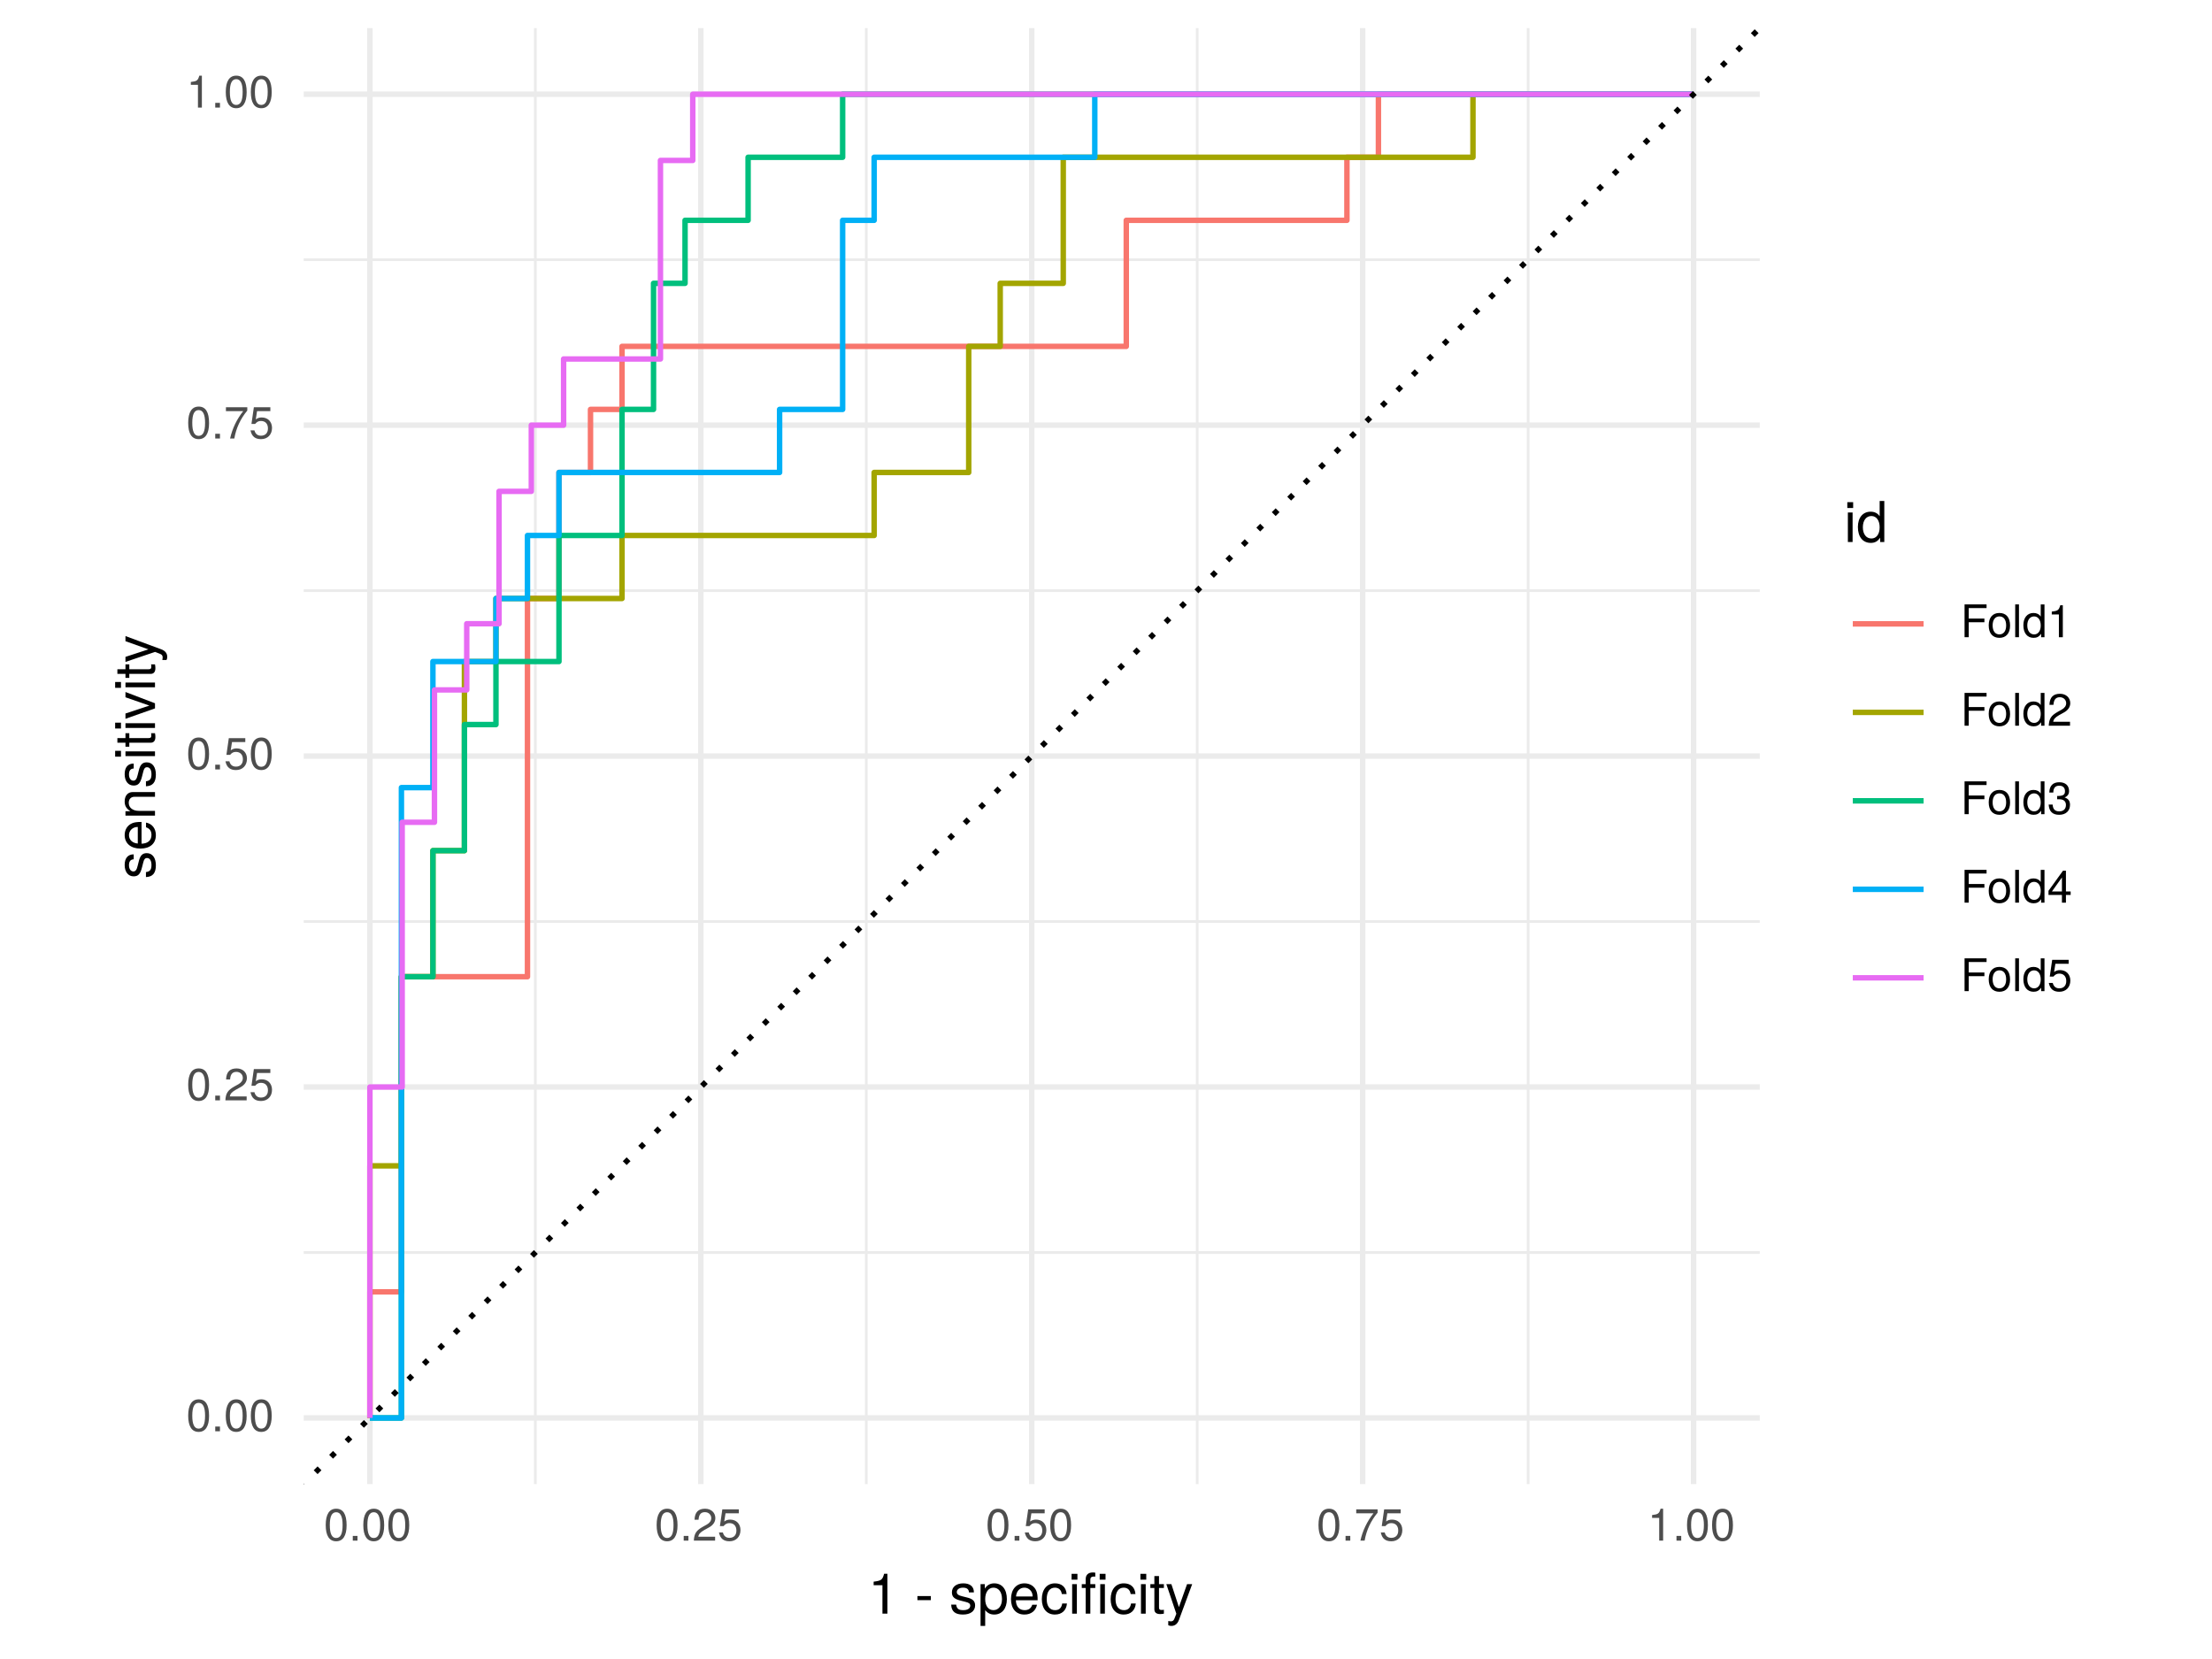
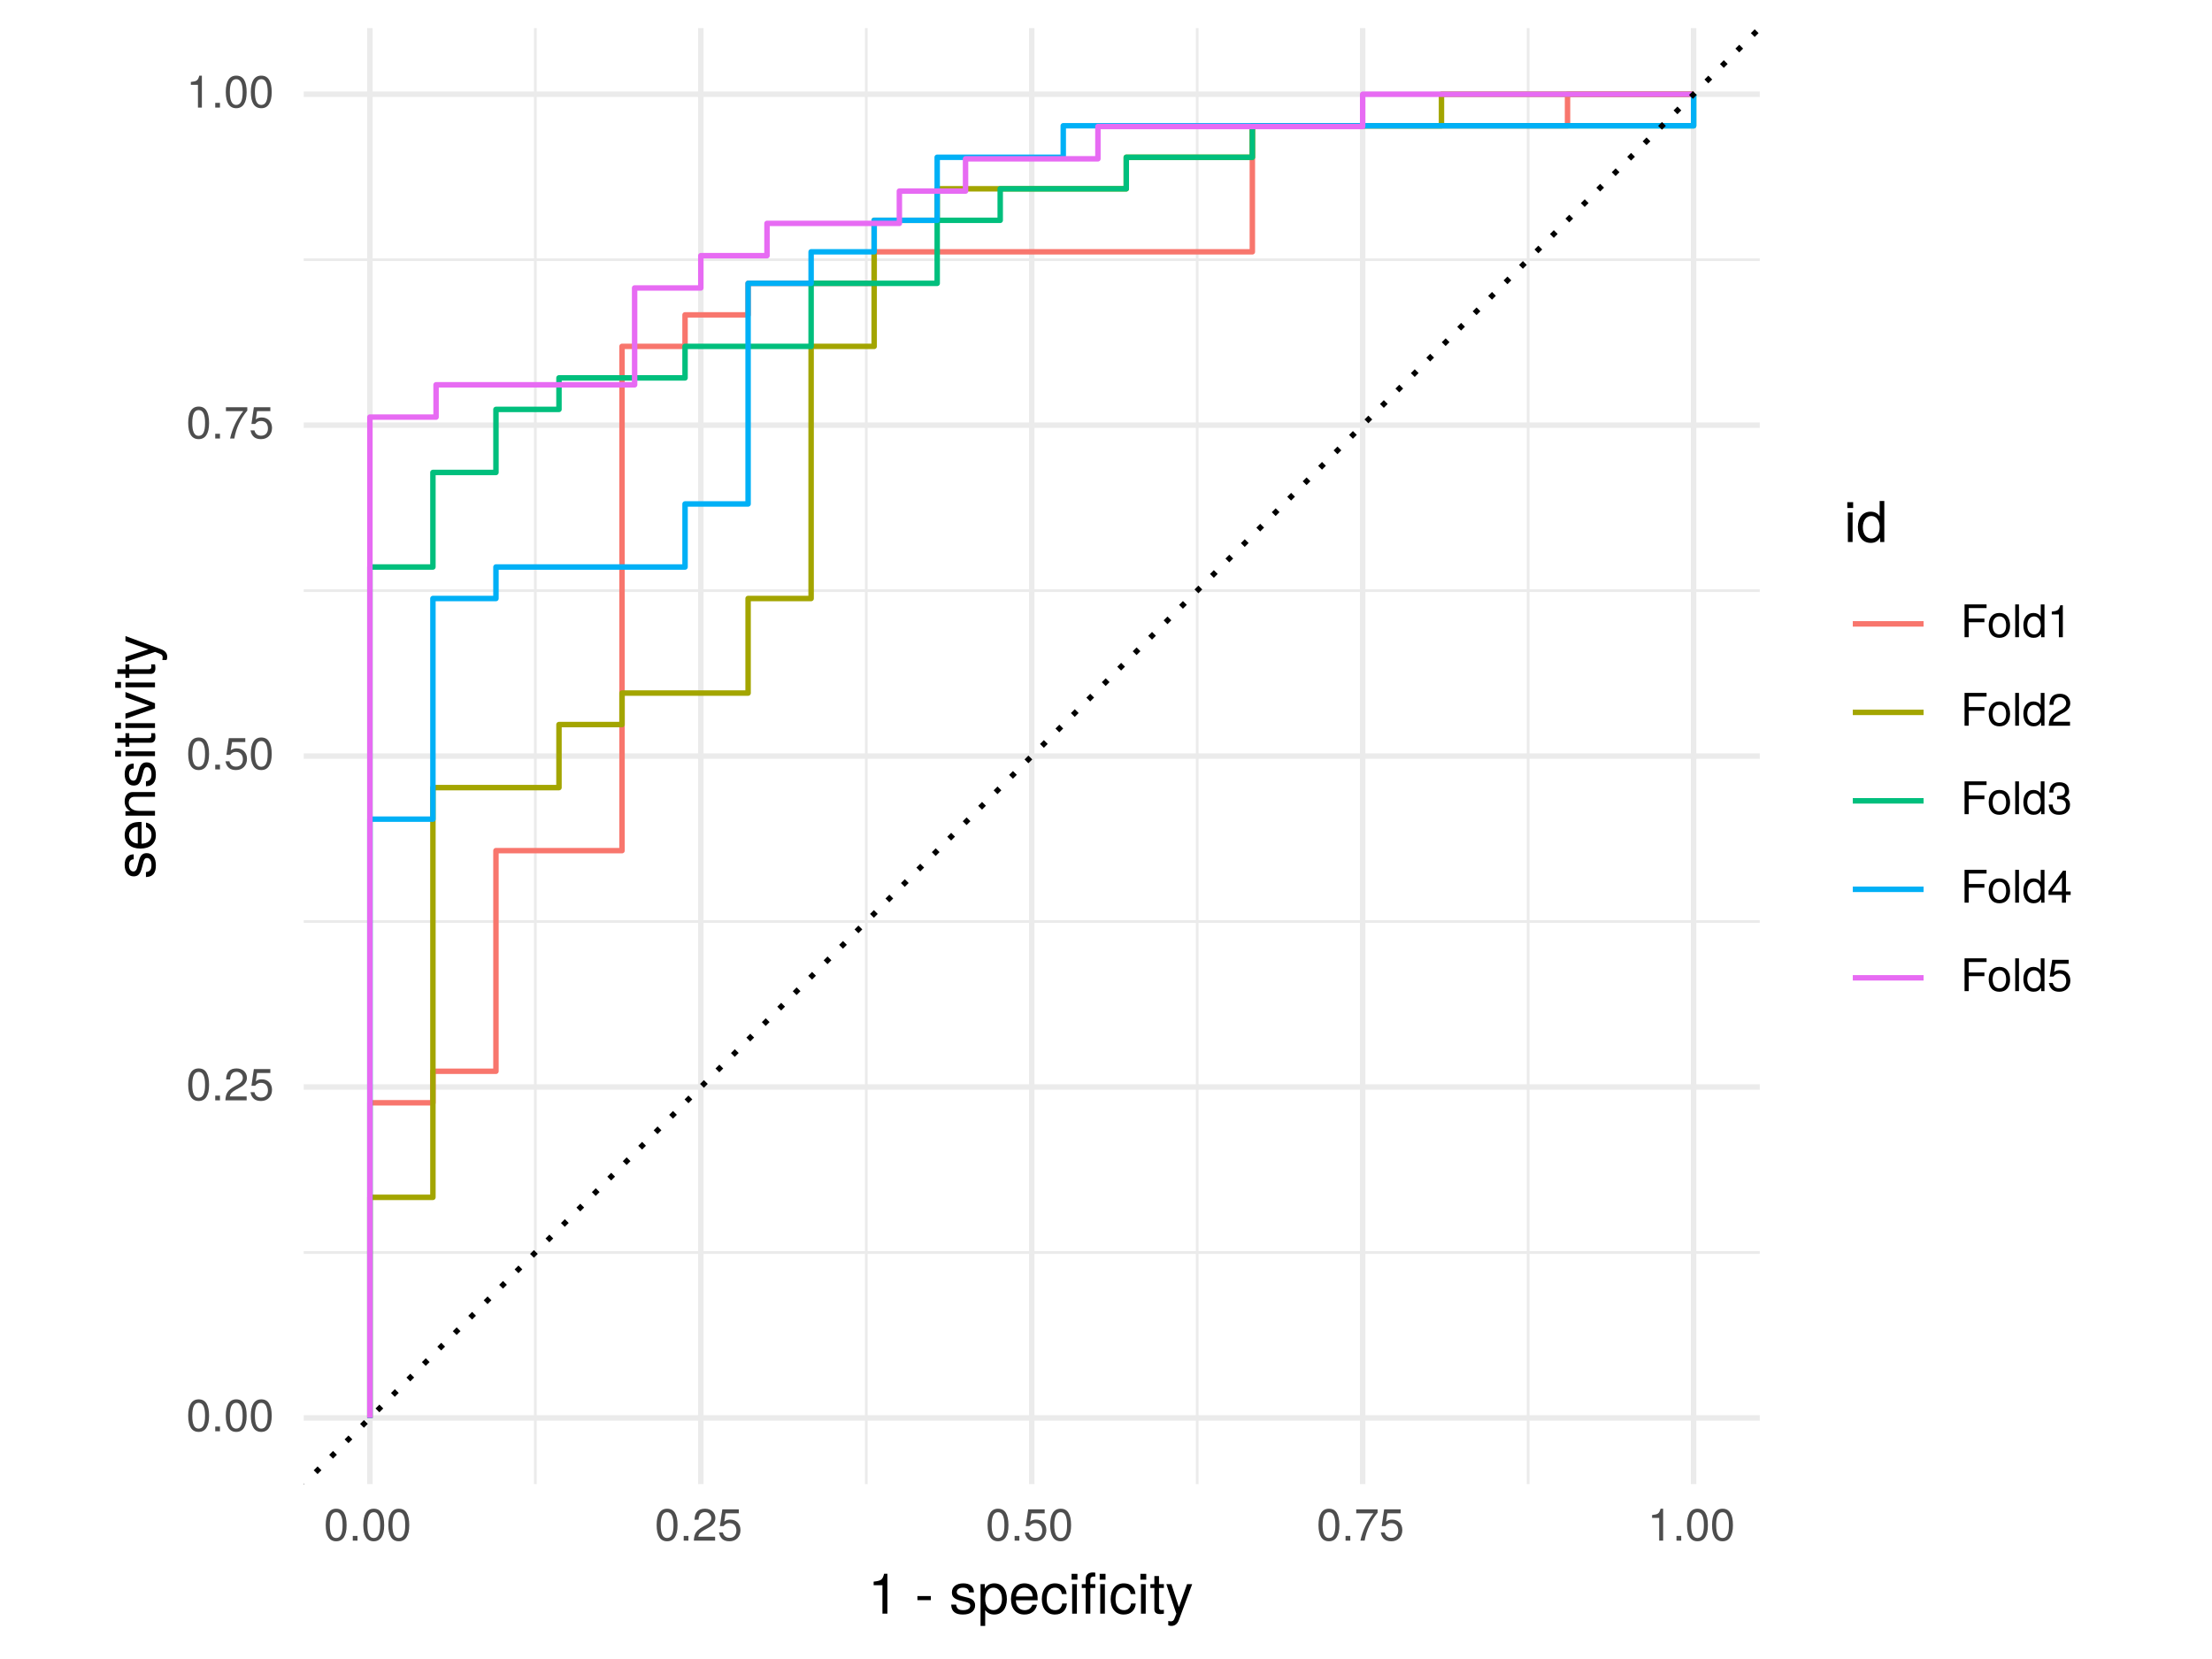
<svg xmlns="http://www.w3.org/2000/svg" xmlns:xlink="http://www.w3.org/1999/xlink" width="432pt" height="324pt" viewBox="0 0 432 324" version="1.1">
  <defs>
    <g>
      <symbol overflow="visible" id="glyph0-0">
        <path style="stroke:none;" d="" />
      </symbol>
      <symbol overflow="visible" id="glyph0-1">
        <path style="stroke:none;" d="M 4.453 -3 C 4.453 -5.156 3.781 -6.234 2.422 -6.234 C 1.078 -6.234 0.375 -5.141 0.375 -3.047 C 0.375 -0.953 1.078 0.125 2.422 0.125 C 3.734 0.125 4.453 -0.953 4.453 -3 Z M 3.672 -3.062 C 3.672 -1.297 3.266 -0.516 2.406 -0.516 C 1.578 -0.516 1.172 -1.344 1.172 -3.047 C 1.172 -4.75 1.578 -5.547 2.422 -5.547 C 3.25 -5.547 3.672 -4.734 3.672 -3.062 Z M 3.672 -3.062 " />
      </symbol>
      <symbol overflow="visible" id="glyph0-2">
        <path style="stroke:none;" d="M 1.688 0 L 1.688 -0.922 L 0.766 -0.922 L 0.766 0 Z M 1.688 0 " />
      </symbol>
      <symbol overflow="visible" id="glyph0-3">
        <path style="stroke:none;" d="M 4.5 -4.406 C 4.5 -5.469 3.672 -6.234 2.5 -6.234 C 1.219 -6.234 0.484 -5.594 0.438 -4.078 L 1.219 -4.078 C 1.281 -5.125 1.703 -5.562 2.469 -5.562 C 3.172 -5.562 3.703 -5.062 3.703 -4.391 C 3.703 -3.891 3.406 -3.469 2.859 -3.156 L 2.047 -2.703 C 0.75 -1.969 0.375 -1.375 0.297 0 L 4.453 0 L 4.453 -0.766 L 1.172 -0.766 C 1.25 -1.281 1.531 -1.594 2.297 -2.047 L 3.172 -2.531 C 4.047 -2.984 4.5 -3.641 4.5 -4.406 Z M 4.5 -4.406 " />
      </symbol>
      <symbol overflow="visible" id="glyph0-4">
        <path style="stroke:none;" d="M 4.516 -2.062 C 4.516 -3.297 3.688 -4.109 2.5 -4.109 C 2.062 -4.109 1.703 -4 1.344 -3.734 L 1.594 -5.344 L 4.188 -5.344 L 4.188 -6.109 L 0.969 -6.109 L 0.5 -2.844 L 1.219 -2.844 C 1.578 -3.266 1.875 -3.422 2.359 -3.422 C 3.188 -3.422 3.719 -2.891 3.719 -1.969 C 3.719 -1.062 3.203 -0.547 2.359 -0.547 C 1.688 -0.547 1.266 -0.891 1.078 -1.594 L 0.312 -1.594 C 0.562 -0.359 1.266 0.125 2.375 0.125 C 3.641 0.125 4.516 -0.75 4.516 -2.062 Z M 4.516 -2.062 " />
      </symbol>
      <symbol overflow="visible" id="glyph0-5">
        <path style="stroke:none;" d="M 4.578 -5.453 L 4.578 -6.109 L 0.406 -6.109 L 0.406 -5.344 L 3.781 -5.344 C 2.531 -3.781 1.656 -1.953 1.219 0 L 2.047 0 C 2.391 -2.016 3.266 -3.891 4.578 -5.453 Z M 4.578 -5.453 " />
      </symbol>
      <symbol overflow="visible" id="glyph0-6">
        <path style="stroke:none;" d="M 3.047 0 L 3.047 -6.234 L 2.547 -6.234 C 2.266 -5.281 2.094 -5.141 0.891 -5 L 0.891 -4.438 L 2.281 -4.438 L 2.281 0 Z M 3.047 0 " />
      </symbol>
      <symbol overflow="visible" id="glyph0-7">
        <path style="stroke:none;" d="M 5.094 -5.688 L 5.094 -6.406 L 0.797 -6.406 L 0.797 0 L 1.609 0 L 1.609 -2.922 L 4.672 -2.922 L 4.672 -3.641 L 1.609 -3.641 L 1.609 -5.688 Z M 5.094 -5.688 " />
      </symbol>
      <symbol overflow="visible" id="glyph0-8">
        <path style="stroke:none;" d="M 4.484 -2.266 C 4.484 -3.859 3.719 -4.734 2.391 -4.734 C 1.094 -4.734 0.312 -3.859 0.312 -2.312 C 0.312 -0.75 1.094 0.125 2.406 0.125 C 3.688 0.125 4.484 -0.75 4.484 -2.266 Z M 3.719 -2.281 C 3.719 -1.203 3.203 -0.547 2.406 -0.547 C 1.578 -0.547 1.078 -1.188 1.078 -2.312 C 1.078 -3.406 1.578 -4.062 2.406 -4.062 C 3.234 -4.062 3.719 -3.422 3.719 -2.281 Z M 3.719 -2.281 " />
      </symbol>
      <symbol overflow="visible" id="glyph0-9">
        <path style="stroke:none;" d="M 1.328 0 L 1.328 -6.406 L 0.594 -6.406 L 0.594 0 Z M 1.328 0 " />
      </symbol>
      <symbol overflow="visible" id="glyph0-10">
        <path style="stroke:none;" d="M 4.359 0 L 4.359 -6.406 L 3.625 -6.406 L 3.625 -4.031 C 3.312 -4.5 2.828 -4.734 2.203 -4.734 C 1.016 -4.734 0.234 -3.812 0.234 -2.344 C 0.234 -0.797 1 0.125 2.234 0.125 C 2.875 0.125 3.312 -0.109 3.703 -0.672 L 3.703 0 Z M 3.625 -2.281 C 3.625 -1.219 3.109 -0.547 2.344 -0.547 C 1.531 -0.547 1 -1.234 1 -2.312 C 1 -3.375 1.531 -4.062 2.328 -4.062 C 3.125 -4.062 3.625 -3.359 3.625 -2.281 Z M 3.625 -2.281 " />
      </symbol>
      <symbol overflow="visible" id="glyph0-11">
        <path style="stroke:none;" d="M 4.453 -1.812 C 4.453 -2.562 4.141 -3.016 3.391 -3.266 C 3.969 -3.5 4.266 -3.891 4.266 -4.516 C 4.266 -5.594 3.547 -6.234 2.359 -6.234 C 1.109 -6.234 0.438 -5.547 0.406 -4.219 L 1.188 -4.219 C 1.203 -5.141 1.578 -5.562 2.375 -5.562 C 3.062 -5.562 3.469 -5.156 3.469 -4.5 C 3.469 -3.828 3.188 -3.547 1.938 -3.547 L 1.938 -2.906 L 2.359 -2.906 C 3.219 -2.906 3.656 -2.5 3.656 -1.797 C 3.656 -1.016 3.172 -0.547 2.359 -0.547 C 1.516 -0.547 1.109 -0.969 1.062 -1.875 L 0.281 -1.875 C 0.375 -0.5 1.062 0.125 2.344 0.125 C 3.625 0.125 4.453 -0.641 4.453 -1.812 Z M 4.453 -1.812 " />
      </symbol>
      <symbol overflow="visible" id="glyph0-12">
        <path style="stroke:none;" d="M 4.578 -1.5 L 4.578 -2.188 L 3.656 -2.188 L 3.656 -6.234 L 3.078 -6.234 L 0.25 -2.312 L 0.25 -1.5 L 2.875 -1.5 L 2.875 0 L 3.656 0 L 3.656 -1.5 Z M 2.875 -2.188 L 0.922 -2.188 L 2.875 -4.922 Z M 2.875 -2.188 " />
      </symbol>
      <symbol overflow="visible" id="glyph1-0">
        <path style="stroke:none;" d="" />
      </symbol>
      <symbol overflow="visible" id="glyph1-1">
        <path style="stroke:none;" d="M 3.812 0 L 3.812 -7.797 L 3.172 -7.797 C 2.844 -6.594 2.625 -6.438 1.125 -6.25 L 1.125 -5.562 L 2.844 -5.562 L 2.844 0 Z M 3.812 0 " />
      </symbol>
      <symbol overflow="visible" id="glyph1-2">
        <path style="stroke:none;" d="" />
      </symbol>
      <symbol overflow="visible" id="glyph1-3">
        <path style="stroke:none;" d="M 3.125 -2.641 L 3.125 -3.438 L 0.5 -3.438 L 0.5 -2.641 Z M 3.125 -2.641 " />
      </symbol>
      <symbol overflow="visible" id="glyph1-4">
        <path style="stroke:none;" d="M 5.047 -1.609 C 5.047 -2.469 4.562 -2.906 3.422 -3.172 L 2.547 -3.391 C 1.797 -3.562 1.469 -3.812 1.469 -4.219 C 1.469 -4.734 1.953 -5.078 2.688 -5.078 C 3.438 -5.078 3.828 -4.766 3.844 -4.156 L 4.812 -4.156 C 4.812 -5.297 4.062 -5.922 2.734 -5.922 C 1.391 -5.922 0.516 -5.234 0.516 -4.172 C 0.516 -3.266 0.984 -2.844 2.344 -2.516 L 3.203 -2.297 C 3.844 -2.141 4.094 -1.953 4.094 -1.547 C 4.094 -1 3.547 -0.688 2.75 -0.688 C 1.922 -0.688 1.469 -0.875 1.344 -1.766 L 0.375 -1.766 C 0.422 -0.422 1.172 0.172 2.672 0.172 C 4.125 0.172 5.047 -0.5 5.047 -1.609 Z M 5.047 -1.609 " />
      </symbol>
      <symbol overflow="visible" id="glyph1-5">
        <path style="stroke:none;" d="M 5.75 -2.828 C 5.75 -4.766 4.812 -5.922 3.281 -5.922 C 2.5 -5.922 1.875 -5.578 1.438 -4.891 L 1.438 -5.766 L 0.609 -5.766 L 0.609 2.391 L 1.516 2.391 L 1.516 -0.688 C 2 -0.094 2.547 0.172 3.281 0.172 C 4.781 0.172 5.75 -0.984 5.75 -2.828 Z M 4.797 -2.844 C 4.797 -1.547 4.125 -0.688 3.125 -0.688 C 2.156 -0.688 1.516 -1.484 1.516 -2.844 C 1.516 -4.188 2.156 -5.078 3.125 -5.078 C 4.141 -5.078 4.797 -4.219 4.797 -2.844 Z M 4.797 -2.844 " />
      </symbol>
      <symbol overflow="visible" id="glyph1-6">
        <path style="stroke:none;" d="M 5.641 -2.625 C 5.641 -3.453 5.578 -3.984 5.406 -4.406 C 5.031 -5.359 4.156 -5.922 3.078 -5.922 C 1.469 -5.922 0.438 -4.734 0.438 -2.844 C 0.438 -0.953 1.438 0.172 3.062 0.172 C 4.375 0.172 5.297 -0.578 5.516 -1.75 L 4.594 -1.75 C 4.344 -0.984 3.828 -0.688 3.094 -0.688 C 2.141 -0.688 1.422 -1.297 1.391 -2.625 Z M 4.656 -3.438 C 4.656 -3.438 4.656 -3.391 4.656 -3.359 L 1.422 -3.359 C 1.5 -4.391 2.141 -5.078 3.062 -5.078 C 3.969 -5.078 4.656 -4.328 4.656 -3.438 Z M 4.656 -3.438 " />
      </symbol>
      <symbol overflow="visible" id="glyph1-7">
        <path style="stroke:none;" d="M 5.25 -1.984 L 4.328 -1.984 C 4.172 -1.062 3.703 -0.688 2.922 -0.688 C 1.906 -0.688 1.297 -1.469 1.297 -2.828 C 1.297 -4.266 1.891 -5.078 2.891 -5.078 C 3.656 -5.078 4.141 -4.625 4.25 -3.828 L 5.188 -3.828 C 5.078 -5.234 4.188 -5.922 2.906 -5.922 C 1.359 -5.922 0.344 -4.734 0.344 -2.828 C 0.344 -0.969 1.328 0.172 2.891 0.172 C 4.266 0.172 5.141 -0.656 5.25 -1.984 Z M 5.25 -1.984 " />
      </symbol>
      <symbol overflow="visible" id="glyph1-8">
        <path style="stroke:none;" d="M 1.688 0 L 1.688 -5.766 L 0.766 -5.766 L 0.766 0 Z M 1.797 -6.641 L 1.797 -7.781 L 0.656 -7.781 L 0.656 -6.641 Z M 1.797 -6.641 " />
      </symbol>
      <symbol overflow="visible" id="glyph1-9">
        <path style="stroke:none;" d="M 2.844 -5.016 L 2.844 -5.766 L 1.875 -5.766 L 1.875 -6.672 C 1.875 -7.047 2.094 -7.25 2.516 -7.25 C 2.594 -7.25 2.625 -7.25 2.844 -7.234 L 2.844 -8 C 2.625 -8.047 2.516 -8.047 2.328 -8.047 C 1.469 -8.047 0.969 -7.562 0.969 -6.75 L 0.969 -5.766 L 0.203 -5.766 L 0.203 -5.016 L 0.969 -5.016 L 0.969 0 L 1.875 0 L 1.875 -5.016 Z M 4.719 0 L 4.719 -5.766 L 3.812 -5.766 L 3.812 0 Z M 4.844 -6.641 L 4.844 -7.781 L 3.703 -7.781 L 3.703 -6.641 Z M 4.844 -6.641 " />
      </symbol>
      <symbol overflow="visible" id="glyph1-10">
        <path style="stroke:none;" d="M 2.797 0 L 2.797 -0.766 C 2.672 -0.734 2.531 -0.719 2.359 -0.719 C 1.953 -0.719 1.844 -0.844 1.844 -1.25 L 1.844 -5.016 L 2.797 -5.016 L 2.797 -5.766 L 1.844 -5.766 L 1.844 -7.344 L 0.938 -7.344 L 0.938 -5.766 L 0.156 -5.766 L 0.156 -5.016 L 0.938 -5.016 L 0.938 -0.844 C 0.938 -0.25 1.328 0.078 2.047 0.078 C 2.266 0.078 2.484 0.062 2.797 0 Z M 2.797 0 " />
      </symbol>
      <symbol overflow="visible" id="glyph1-11">
        <path style="stroke:none;" d="M 5.266 -5.766 L 4.266 -5.766 L 2.672 -1.281 L 1.203 -5.766 L 0.219 -5.766 L 2.172 0.016 L 1.812 0.938 C 1.656 1.344 1.469 1.5 1.078 1.5 C 0.953 1.5 0.797 1.469 0.594 1.438 L 0.594 2.25 C 0.781 2.359 0.969 2.391 1.203 2.391 C 1.859 2.391 2.391 2.031 2.688 1.203 Z M 5.266 -5.766 " />
      </symbol>
      <symbol overflow="visible" id="glyph1-12">
        <path style="stroke:none;" d="M 5.438 0 L 5.438 -8.016 L 4.531 -8.016 L 4.531 -5.031 C 4.141 -5.625 3.531 -5.922 2.766 -5.922 C 1.266 -5.922 0.281 -4.781 0.281 -2.938 C 0.281 -0.984 1.25 0.172 2.797 0.172 C 3.594 0.172 4.141 -0.125 4.625 -0.844 L 4.625 0 Z M 4.531 -2.859 C 4.531 -1.531 3.891 -0.688 2.922 -0.688 C 1.906 -0.688 1.25 -1.547 1.25 -2.875 C 1.25 -4.219 1.906 -5.078 2.922 -5.078 C 3.906 -5.078 4.531 -4.188 4.531 -2.859 Z M 4.531 -2.859 " />
      </symbol>
      <symbol overflow="visible" id="glyph2-0">
        <path style="stroke:none;" d="" />
      </symbol>
      <symbol overflow="visible" id="glyph2-1">
        <path style="stroke:none;" d="M -1.609 -5.047 C -2.469 -5.047 -2.906 -4.562 -3.172 -3.422 L -3.391 -2.547 C -3.562 -1.797 -3.812 -1.469 -4.219 -1.469 C -4.734 -1.469 -5.078 -1.953 -5.078 -2.688 C -5.078 -3.438 -4.766 -3.828 -4.156 -3.844 L -4.156 -4.812 C -5.297 -4.812 -5.922 -4.062 -5.922 -2.734 C -5.922 -1.391 -5.234 -0.516 -4.172 -0.516 C -3.266 -0.516 -2.844 -0.984 -2.516 -2.344 L -2.297 -3.203 C -2.141 -3.844 -1.953 -4.094 -1.547 -4.094 C -1 -4.094 -0.688 -3.547 -0.688 -2.75 C -0.688 -1.922 -0.875 -1.469 -1.766 -1.344 L -1.766 -0.375 C -0.422 -0.422 0.172 -1.172 0.172 -2.672 C 0.172 -4.125 -0.5 -5.047 -1.609 -5.047 Z M -1.609 -5.047 " />
      </symbol>
      <symbol overflow="visible" id="glyph2-2">
        <path style="stroke:none;" d="M -2.625 -5.641 C -3.453 -5.641 -3.984 -5.578 -4.406 -5.406 C -5.359 -5.031 -5.922 -4.156 -5.922 -3.078 C -5.922 -1.469 -4.734 -0.438 -2.844 -0.438 C -0.953 -0.438 0.172 -1.438 0.172 -3.062 C 0.172 -4.375 -0.578 -5.297 -1.75 -5.516 L -1.75 -4.594 C -0.984 -4.344 -0.688 -3.828 -0.688 -3.094 C -0.688 -2.141 -1.297 -1.422 -2.625 -1.391 Z M -3.438 -4.656 C -3.438 -4.656 -3.391 -4.656 -3.359 -4.656 L -3.359 -1.422 C -4.391 -1.5 -5.078 -2.141 -5.078 -3.062 C -5.078 -3.969 -4.328 -4.656 -3.438 -4.656 Z M -3.438 -4.656 " />
      </symbol>
      <symbol overflow="visible" id="glyph2-3">
        <path style="stroke:none;" d="M 0 -5.359 L -4.359 -5.359 C -5.312 -5.359 -5.922 -4.641 -5.922 -3.531 C -5.922 -2.672 -5.594 -2.125 -4.797 -1.609 L -5.766 -1.609 L -5.766 -0.766 L 0 -0.766 L 0 -1.688 L -3.172 -1.688 C -4.359 -1.688 -5.125 -2.328 -5.125 -3.25 C -5.125 -3.984 -4.688 -4.438 -4 -4.438 L 0 -4.438 Z M 0 -5.359 " />
      </symbol>
      <symbol overflow="visible" id="glyph2-4">
        <path style="stroke:none;" d="M 0 -1.688 L -5.766 -1.688 L -5.766 -0.766 L 0 -0.766 Z M -6.641 -1.797 L -7.781 -1.797 L -7.781 -0.656 L -6.641 -0.656 Z M -6.641 -1.797 " />
      </symbol>
      <symbol overflow="visible" id="glyph2-5">
        <path style="stroke:none;" d="M 0 -2.797 L -0.766 -2.797 C -0.734 -2.672 -0.719 -2.531 -0.719 -2.359 C -0.719 -1.953 -0.844 -1.844 -1.25 -1.844 L -5.016 -1.844 L -5.016 -2.797 L -5.766 -2.797 L -5.766 -1.844 L -7.344 -1.844 L -7.344 -0.938 L -5.766 -0.938 L -5.766 -0.156 L -5.016 -0.156 L -5.016 -0.938 L -0.844 -0.938 C -0.25 -0.938 0.078 -1.328 0.078 -2.047 C 0.078 -2.266 0.062 -2.484 0 -2.797 Z M 0 -2.797 " />
      </symbol>
      <symbol overflow="visible" id="glyph2-6">
        <path style="stroke:none;" d="M -5.766 -5.344 L -5.766 -4.312 L -1.094 -2.688 L -5.766 -1.141 L -5.766 -0.109 L 0 -2.141 L 0 -3.141 Z M -5.766 -5.344 " />
      </symbol>
      <symbol overflow="visible" id="glyph2-7">
        <path style="stroke:none;" d="M -5.766 -5.266 L -5.766 -4.266 L -1.281 -2.672 L -5.766 -1.203 L -5.766 -0.219 L 0.016 -2.172 L 0.938 -1.812 C 1.344 -1.656 1.5 -1.469 1.5 -1.078 C 1.5 -0.953 1.469 -0.797 1.438 -0.594 L 2.25 -0.594 C 2.359 -0.781 2.391 -0.969 2.391 -1.203 C 2.391 -1.859 2.031 -2.391 1.203 -2.688 Z M -5.766 -5.266 " />
      </symbol>
    </g>
    <clipPath id="clip1">
      <path d="M 59.312 244 L 343.684 244 L 343.684 245 L 59.312 245 Z M 59.312 244 " />
    </clipPath>
    <clipPath id="clip2">
      <path d="M 59.312 179 L 343.684 179 L 343.684 181 L 59.312 181 Z M 59.312 179 " />
    </clipPath>
    <clipPath id="clip3">
      <path d="M 59.312 115 L 343.684 115 L 343.684 116 L 59.312 116 Z M 59.312 115 " />
    </clipPath>
    <clipPath id="clip4">
      <path d="M 59.312 50 L 343.684 50 L 343.684 51 L 59.312 51 Z M 59.312 50 " />
    </clipPath>
    <clipPath id="clip5">
      <path d="M 104 5.48 L 105 5.48 L 105 289.852 L 104 289.852 Z M 104 5.48 " />
    </clipPath>
    <clipPath id="clip6">
      <path d="M 168 5.48 L 170 5.48 L 170 289.852 L 168 289.852 Z M 168 5.48 " />
    </clipPath>
    <clipPath id="clip7">
      <path d="M 233 5.48 L 235 5.48 L 235 289.852 L 233 289.852 Z M 233 5.48 " />
    </clipPath>
    <clipPath id="clip8">
      <path d="M 298 5.48 L 299 5.48 L 299 289.852 L 298 289.852 Z M 298 5.48 " />
    </clipPath>
    <clipPath id="clip9">
      <path d="M 59.312 276 L 343.684 276 L 343.684 278 L 59.312 278 Z M 59.312 276 " />
    </clipPath>
    <clipPath id="clip10">
      <path d="M 59.312 211 L 343.684 211 L 343.684 213 L 59.312 213 Z M 59.312 211 " />
    </clipPath>
    <clipPath id="clip11">
      <path d="M 59.312 147 L 343.684 147 L 343.684 149 L 59.312 149 Z M 59.312 147 " />
    </clipPath>
    <clipPath id="clip12">
      <path d="M 59.312 82 L 343.684 82 L 343.684 84 L 59.312 84 Z M 59.312 82 " />
    </clipPath>
    <clipPath id="clip13">
      <path d="M 59.312 17 L 343.684 17 L 343.684 19 L 59.312 19 Z M 59.312 17 " />
    </clipPath>
    <clipPath id="clip14">
      <path d="M 71 5.48 L 73 5.48 L 73 289.852 L 71 289.852 Z M 71 5.48 " />
    </clipPath>
    <clipPath id="clip15">
      <path d="M 136 5.48 L 138 5.48 L 138 289.852 L 136 289.852 Z M 136 5.48 " />
    </clipPath>
    <clipPath id="clip16">
      <path d="M 200 5.48 L 203 5.48 L 203 289.852 L 200 289.852 Z M 200 5.48 " />
    </clipPath>
    <clipPath id="clip17">
      <path d="M 265 5.48 L 267 5.48 L 267 289.852 L 265 289.852 Z M 265 5.48 " />
    </clipPath>
    <clipPath id="clip18">
      <path d="M 330 5.48 L 332 5.48 L 332 289.852 L 330 289.852 Z M 330 5.48 " />
    </clipPath>
    <clipPath id="clip19">
      <path d="M 59.312 5.48 L 343.684 5.48 L 343.684 289.852 L 59.312 289.852 Z M 59.312 5.48 " />
    </clipPath>
  </defs>
  <g id="surface346">
    <rect x="0" y="0" width="432" height="324" style="fill:rgb(100%,100%,100%);fill-opacity:1;stroke:none;" />
    <g clip-path="url(#clip1)" clip-rule="nonzero">
      <path style="fill:none;stroke-width:0.533;stroke-linecap:butt;stroke-linejoin:round;stroke:rgb(92.157%,92.157%,92.157%);stroke-opacity:1;stroke-miterlimit:10;" d="M 59.312 244.609 L 343.684 244.609 " />
    </g>
    <g clip-path="url(#clip2)" clip-rule="nonzero">
      <path style="fill:none;stroke-width:0.533;stroke-linecap:butt;stroke-linejoin:round;stroke:rgb(92.157%,92.157%,92.157%);stroke-opacity:1;stroke-miterlimit:10;" d="M 59.312 179.98 L 343.684 179.98 " />
    </g>
    <g clip-path="url(#clip3)" clip-rule="nonzero">
      <path style="fill:none;stroke-width:0.533;stroke-linecap:butt;stroke-linejoin:round;stroke:rgb(92.157%,92.157%,92.157%);stroke-opacity:1;stroke-miterlimit:10;" d="M 59.312 115.352 L 343.684 115.352 " />
    </g>
    <g clip-path="url(#clip4)" clip-rule="nonzero">
      <path style="fill:none;stroke-width:0.533;stroke-linecap:butt;stroke-linejoin:round;stroke:rgb(92.157%,92.157%,92.157%);stroke-opacity:1;stroke-miterlimit:10;" d="M 59.312 50.719 L 343.684 50.719 " />
    </g>
    <g clip-path="url(#clip5)" clip-rule="nonzero">
      <path style="fill:none;stroke-width:0.533;stroke-linecap:butt;stroke-linejoin:round;stroke:rgb(92.157%,92.157%,92.157%);stroke-opacity:1;stroke-miterlimit:10;" d="M 104.551 289.848 L 104.551 5.48 " />
    </g>
    <g clip-path="url(#clip6)" clip-rule="nonzero">
      <path style="fill:none;stroke-width:0.533;stroke-linecap:butt;stroke-linejoin:round;stroke:rgb(92.157%,92.157%,92.157%);stroke-opacity:1;stroke-miterlimit:10;" d="M 169.184 289.848 L 169.184 5.48 " />
    </g>
    <g clip-path="url(#clip7)" clip-rule="nonzero">
      <path style="fill:none;stroke-width:0.533;stroke-linecap:butt;stroke-linejoin:round;stroke:rgb(92.157%,92.157%,92.157%);stroke-opacity:1;stroke-miterlimit:10;" d="M 233.812 289.848 L 233.812 5.48 " />
    </g>
    <g clip-path="url(#clip8)" clip-rule="nonzero">
      <path style="fill:none;stroke-width:0.533;stroke-linecap:butt;stroke-linejoin:round;stroke:rgb(92.157%,92.157%,92.157%);stroke-opacity:1;stroke-miterlimit:10;" d="M 298.441 289.848 L 298.441 5.48 " />
    </g>
    <g clip-path="url(#clip9)" clip-rule="nonzero">
      <path style="fill:none;stroke-width:1.067;stroke-linecap:butt;stroke-linejoin:round;stroke:rgb(92.157%,92.157%,92.157%);stroke-opacity:1;stroke-miterlimit:10;" d="M 59.312 276.922 L 343.684 276.922 " />
    </g>
    <g clip-path="url(#clip10)" clip-rule="nonzero">
      <path style="fill:none;stroke-width:1.067;stroke-linecap:butt;stroke-linejoin:round;stroke:rgb(92.157%,92.157%,92.157%);stroke-opacity:1;stroke-miterlimit:10;" d="M 59.312 212.293 L 343.684 212.293 " />
    </g>
    <g clip-path="url(#clip11)" clip-rule="nonzero">
      <path style="fill:none;stroke-width:1.067;stroke-linecap:butt;stroke-linejoin:round;stroke:rgb(92.157%,92.157%,92.157%);stroke-opacity:1;stroke-miterlimit:10;" d="M 59.312 147.664 L 343.684 147.664 " />
    </g>
    <g clip-path="url(#clip12)" clip-rule="nonzero">
      <path style="fill:none;stroke-width:1.067;stroke-linecap:butt;stroke-linejoin:round;stroke:rgb(92.157%,92.157%,92.157%);stroke-opacity:1;stroke-miterlimit:10;" d="M 59.312 83.035 L 343.684 83.035 " />
    </g>
    <g clip-path="url(#clip13)" clip-rule="nonzero">
      <path style="fill:none;stroke-width:1.067;stroke-linecap:butt;stroke-linejoin:round;stroke:rgb(92.157%,92.157%,92.157%);stroke-opacity:1;stroke-miterlimit:10;" d="M 59.312 18.406 L 343.684 18.406 " />
    </g>
    <g clip-path="url(#clip14)" clip-rule="nonzero">
      <path style="fill:none;stroke-width:1.067;stroke-linecap:butt;stroke-linejoin:round;stroke:rgb(92.157%,92.157%,92.157%);stroke-opacity:1;stroke-miterlimit:10;" d="M 72.238 289.848 L 72.238 5.48 " />
    </g>
    <g clip-path="url(#clip15)" clip-rule="nonzero">
      <path style="fill:none;stroke-width:1.067;stroke-linecap:butt;stroke-linejoin:round;stroke:rgb(92.157%,92.157%,92.157%);stroke-opacity:1;stroke-miterlimit:10;" d="M 136.867 289.848 L 136.867 5.48 " />
    </g>
    <g clip-path="url(#clip16)" clip-rule="nonzero">
      <path style="fill:none;stroke-width:1.067;stroke-linecap:butt;stroke-linejoin:round;stroke:rgb(92.157%,92.157%,92.157%);stroke-opacity:1;stroke-miterlimit:10;" d="M 201.496 289.848 L 201.496 5.48 " />
    </g>
    <g clip-path="url(#clip17)" clip-rule="nonzero">
      <path style="fill:none;stroke-width:1.067;stroke-linecap:butt;stroke-linejoin:round;stroke:rgb(92.157%,92.157%,92.157%);stroke-opacity:1;stroke-miterlimit:10;" d="M 266.125 289.848 L 266.125 5.48 " />
    </g>
    <g clip-path="url(#clip18)" clip-rule="nonzero">
      <path style="fill:none;stroke-width:1.067;stroke-linecap:butt;stroke-linejoin:round;stroke:rgb(92.157%,92.157%,92.157%);stroke-opacity:1;stroke-miterlimit:10;" d="M 330.758 289.848 L 330.758 5.48 " />
    </g>
-     <path style="fill:none;stroke-width:1.067;stroke-linecap:butt;stroke-linejoin:round;stroke:rgb(97.255%,46.275%,42.745%);stroke-opacity:1;stroke-miterlimit:10;" d="M 330.758 18.406 L 269.203 18.406 L 269.203 30.715 L 263.051 30.715 L 263.051 43.027 L 219.961 43.027 L 219.961 67.648 L 121.48 67.648 L 121.48 79.957 L 115.324 79.957 L 115.324 92.27 L 109.168 92.27 L 109.168 116.887 L 103.016 116.887 L 103.016 190.75 L 78.395 190.75 L 78.395 252.301 L 72.238 252.301 L 72.238 276.922 " />
-     <path style="fill:none;stroke-width:1.067;stroke-linecap:butt;stroke-linejoin:round;stroke:rgb(63.922%,64.706%,0%);stroke-opacity:1;stroke-miterlimit:10;" d="M 330.758 18.406 L 287.668 18.406 L 287.668 30.715 L 207.652 30.715 L 207.652 55.336 L 195.34 55.336 L 195.34 67.648 L 189.188 67.648 L 189.188 92.27 L 170.723 92.27 L 170.723 104.578 L 121.48 104.578 L 121.48 116.887 L 96.859 116.887 L 96.859 129.199 L 90.703 129.199 L 90.703 166.129 L 84.547 166.129 L 84.547 190.75 L 78.395 190.75 L 78.395 227.684 L 72.238 227.684 L 72.238 276.922 " />
-     <path style="fill:none;stroke-width:1.067;stroke-linecap:butt;stroke-linejoin:round;stroke:rgb(0%,74.902%,49.02%);stroke-opacity:1;stroke-miterlimit:10;" d="M 330.758 18.406 L 164.566 18.406 L 164.566 30.715 L 146.102 30.715 L 146.102 43.027 L 133.789 43.027 L 133.789 55.336 L 127.633 55.336 L 127.633 79.957 L 121.48 79.957 L 121.48 104.578 L 109.168 104.578 L 109.168 129.199 L 96.859 129.199 L 96.859 141.508 L 90.703 141.508 L 90.703 166.129 L 84.547 166.129 L 84.547 190.75 L 78.395 190.75 L 78.395 276.922 L 72.238 276.922 " />
-     <path style="fill:none;stroke-width:1.067;stroke-linecap:butt;stroke-linejoin:round;stroke:rgb(0%,69.02%,96.471%);stroke-opacity:1;stroke-miterlimit:10;" d="M 330.758 18.406 L 213.809 18.406 L 213.809 30.715 L 170.723 30.715 L 170.723 43.027 L 164.566 43.027 L 164.566 79.957 L 152.254 79.957 L 152.254 92.27 L 109.168 92.27 L 109.168 104.578 L 103.016 104.578 L 103.016 116.887 L 96.859 116.887 L 96.859 129.199 L 84.547 129.199 L 84.547 153.82 L 78.395 153.82 L 78.395 276.922 L 72.238 276.922 " />
-     <path style="fill:none;stroke-width:1.067;stroke-linecap:butt;stroke-linejoin:round;stroke:rgb(90.588%,41.961%,95.294%);stroke-opacity:1;stroke-miterlimit:10;" d="M 330.758 18.406 L 135.293 18.406 L 135.293 31.332 L 128.984 31.332 L 128.984 70.109 L 110.07 70.109 L 110.07 83.035 L 103.766 83.035 L 103.766 95.961 L 97.461 95.961 L 97.461 121.812 L 91.152 121.812 L 91.152 134.738 L 84.848 134.738 L 84.848 160.59 L 78.543 160.59 L 78.543 212.293 L 72.238 212.293 L 72.238 276.922 " />
+     <path style="fill:none;stroke-width:1.067;stroke-linecap:butt;stroke-linejoin:round;stroke:rgb(97.255%,46.275%,42.745%);stroke-opacity:1;stroke-miterlimit:10;" d="M 330.758 18.406 L 306.137 18.406 L 306.137 24.559 L 244.582 24.559 L 244.582 49.18 L 170.723 49.18 L 170.723 55.336 L 146.102 55.336 L 146.102 61.492 L 133.789 61.492 L 133.789 67.648 L 121.48 67.648 L 121.48 166.129 L 96.859 166.129 L 96.859 209.215 L 84.547 209.215 L 84.547 215.371 L 72.238 215.371 L 72.238 276.922 " />
+     <path style="fill:none;stroke-width:1.067;stroke-linecap:butt;stroke-linejoin:round;stroke:rgb(63.922%,64.706%,0%);stroke-opacity:1;stroke-miterlimit:10;" d="M 330.758 18.406 L 281.516 18.406 L 281.516 24.559 L 244.582 24.559 L 244.582 30.715 L 219.961 30.715 L 219.961 36.871 L 183.031 36.871 L 183.031 43.027 L 170.723 43.027 L 170.723 67.648 L 158.41 67.648 L 158.41 116.887 L 146.102 116.887 L 146.102 135.355 L 121.48 135.355 L 121.48 141.508 L 109.168 141.508 L 109.168 153.82 L 84.547 153.82 L 84.547 233.836 L 72.238 233.836 L 72.238 276.922 " />
+     <path style="fill:none;stroke-width:1.067;stroke-linecap:butt;stroke-linejoin:round;stroke:rgb(0%,74.902%,49.02%);stroke-opacity:1;stroke-miterlimit:10;" d="M 330.758 18.406 L 330.758 24.559 L 244.582 24.559 L 244.582 30.715 L 219.961 30.715 L 219.961 36.871 L 195.34 36.871 L 195.34 43.027 L 183.031 43.027 L 183.031 55.336 L 158.41 55.336 L 158.41 67.648 L 133.789 67.648 L 133.789 73.801 L 109.168 73.801 L 109.168 79.957 L 96.859 79.957 L 96.859 92.27 L 84.547 92.27 L 84.547 110.734 L 72.238 110.734 L 72.238 276.922 " />
+     <path style="fill:none;stroke-width:1.067;stroke-linecap:butt;stroke-linejoin:round;stroke:rgb(0%,69.02%,96.471%);stroke-opacity:1;stroke-miterlimit:10;" d="M 330.758 18.406 L 330.758 24.559 L 207.652 24.559 L 207.652 30.715 L 183.031 30.715 L 183.031 43.027 L 170.723 43.027 L 170.723 49.18 L 158.41 49.18 L 158.41 55.336 L 146.102 55.336 L 146.102 98.422 L 133.789 98.422 L 133.789 110.734 L 96.859 110.734 L 96.859 116.887 L 84.547 116.887 L 84.547 159.977 L 72.238 159.977 L 72.238 276.922 " />
+     <path style="fill:none;stroke-width:1.067;stroke-linecap:butt;stroke-linejoin:round;stroke:rgb(90.588%,41.961%,95.294%);stroke-opacity:1;stroke-miterlimit:10;" d="M 330.758 18.406 L 266.125 18.406 L 266.125 24.711 L 214.422 24.711 L 214.422 31.016 L 188.57 31.016 L 188.57 37.32 L 175.645 37.32 L 175.645 43.625 L 149.793 43.625 L 149.793 49.934 L 136.867 49.934 L 136.867 56.238 L 123.941 56.238 L 123.941 75.152 L 85.164 75.152 L 85.164 81.457 L 72.238 81.457 L 72.238 276.922 " />
    <g clip-path="url(#clip19)" clip-rule="nonzero">
      <path style="fill:none;stroke-width:1.067;stroke-linecap:butt;stroke-linejoin:round;stroke:rgb(0%,0%,0%);stroke-opacity:1;stroke-dasharray:1.067,3.201;stroke-miterlimit:10;" d="M -225.059 574.219 L 628.051 -278.891 " />
    </g>
    <g style="fill:rgb(30.196%,30.196%,30.196%);fill-opacity:1;">
      <use xlink:href="#glyph0-1" x="36.379" y="279.524" />
      <use xlink:href="#glyph0-2" x="41.271" y="279.524" />
      <use xlink:href="#glyph0-1" x="43.718" y="279.524" />
      <use xlink:href="#glyph0-1" x="48.61" y="279.524" />
    </g>
    <g style="fill:rgb(30.196%,30.196%,30.196%);fill-opacity:1;">
      <use xlink:href="#glyph0-1" x="36.379" y="214.896" />
      <use xlink:href="#glyph0-2" x="41.271" y="214.896" />
      <use xlink:href="#glyph0-3" x="43.718" y="214.896" />
      <use xlink:href="#glyph0-4" x="48.61" y="214.896" />
    </g>
    <g style="fill:rgb(30.196%,30.196%,30.196%);fill-opacity:1;">
      <use xlink:href="#glyph0-1" x="36.379" y="150.267" />
      <use xlink:href="#glyph0-2" x="41.271" y="150.267" />
      <use xlink:href="#glyph0-4" x="43.718" y="150.267" />
      <use xlink:href="#glyph0-1" x="48.61" y="150.267" />
    </g>
    <g style="fill:rgb(30.196%,30.196%,30.196%);fill-opacity:1;">
      <use xlink:href="#glyph0-1" x="36.379" y="85.638" />
      <use xlink:href="#glyph0-2" x="41.271" y="85.638" />
      <use xlink:href="#glyph0-5" x="43.718" y="85.638" />
      <use xlink:href="#glyph0-4" x="48.61" y="85.638" />
    </g>
    <g style="fill:rgb(30.196%,30.196%,30.196%);fill-opacity:1;">
      <use xlink:href="#glyph0-6" x="36.379" y="21.009" />
      <use xlink:href="#glyph0-2" x="41.271" y="21.009" />
      <use xlink:href="#glyph0-1" x="43.718" y="21.009" />
      <use xlink:href="#glyph0-1" x="48.61" y="21.009" />
    </g>
    <g style="fill:rgb(30.196%,30.196%,30.196%);fill-opacity:1;">
      <use xlink:href="#glyph0-1" x="63.238" y="300.884" />
      <use xlink:href="#glyph0-2" x="68.131" y="300.884" />
      <use xlink:href="#glyph0-1" x="70.577" y="300.884" />
      <use xlink:href="#glyph0-1" x="75.47" y="300.884" />
    </g>
    <g style="fill:rgb(30.196%,30.196%,30.196%);fill-opacity:1;">
      <use xlink:href="#glyph0-1" x="127.867" y="300.884" />
      <use xlink:href="#glyph0-2" x="132.76" y="300.884" />
      <use xlink:href="#glyph0-3" x="135.206" y="300.884" />
      <use xlink:href="#glyph0-4" x="140.099" y="300.884" />
    </g>
    <g style="fill:rgb(30.196%,30.196%,30.196%);fill-opacity:1;">
      <use xlink:href="#glyph0-1" x="192.496" y="300.884" />
      <use xlink:href="#glyph0-2" x="197.389" y="300.884" />
      <use xlink:href="#glyph0-4" x="199.835" y="300.884" />
      <use xlink:href="#glyph0-1" x="204.728" y="300.884" />
    </g>
    <g style="fill:rgb(30.196%,30.196%,30.196%);fill-opacity:1;">
      <use xlink:href="#glyph0-1" x="257.125" y="300.884" />
      <use xlink:href="#glyph0-2" x="262.018" y="300.884" />
      <use xlink:href="#glyph0-5" x="264.464" y="300.884" />
      <use xlink:href="#glyph0-4" x="269.356" y="300.884" />
    </g>
    <g style="fill:rgb(30.196%,30.196%,30.196%);fill-opacity:1;">
      <use xlink:href="#glyph0-6" x="321.758" y="300.884" />
      <use xlink:href="#glyph0-2" x="326.65" y="300.884" />
      <use xlink:href="#glyph0-1" x="329.097" y="300.884" />
      <use xlink:href="#glyph0-1" x="333.989" y="300.884" />
    </g>
    <g style="fill:rgb(0%,0%,0%);fill-opacity:1;">
      <use xlink:href="#glyph1-1" x="169.496" y="315.147" />
      <use xlink:href="#glyph1-2" x="175.612" y="315.147" />
      <use xlink:href="#glyph1-3" x="178.67" y="315.147" />
      <use xlink:href="#glyph1-2" x="182.333" y="315.147" />
      <use xlink:href="#glyph1-4" x="185.391" y="315.147" />
      <use xlink:href="#glyph1-5" x="190.891" y="315.147" />
      <use xlink:href="#glyph1-6" x="197.007" y="315.147" />
      <use xlink:href="#glyph1-7" x="203.123" y="315.147" />
      <use xlink:href="#glyph1-8" x="208.623" y="315.147" />
      <use xlink:href="#glyph1-9" x="211.065" y="315.147" />
      <use xlink:href="#glyph1-7" x="216.565" y="315.147" />
      <use xlink:href="#glyph1-8" x="222.065" y="315.147" />
      <use xlink:href="#glyph1-10" x="224.508" y="315.147" />
      <use xlink:href="#glyph1-11" x="227.565" y="315.147" />
    </g>
    <g style="fill:rgb(0%,0%,0%);fill-opacity:1;">
      <use xlink:href="#glyph2-1" x="30.269" y="171.664" />
      <use xlink:href="#glyph2-2" x="30.269" y="166.164" />
      <use xlink:href="#glyph2-3" x="30.269" y="160.048" />
      <use xlink:href="#glyph2-1" x="30.269" y="153.932" />
      <use xlink:href="#glyph2-4" x="30.269" y="148.432" />
      <use xlink:href="#glyph2-5" x="30.269" y="145.989" />
      <use xlink:href="#glyph2-4" x="30.269" y="142.932" />
      <use xlink:href="#glyph2-6" x="30.269" y="140.489" />
      <use xlink:href="#glyph2-4" x="30.269" y="134.989" />
      <use xlink:href="#glyph2-5" x="30.269" y="132.547" />
      <use xlink:href="#glyph2-7" x="30.269" y="129.489" />
    </g>
    <g style="fill:rgb(0%,0%,0%);fill-opacity:1;">
      <use xlink:href="#glyph1-8" x="360.121" y="105.854" />
      <use xlink:href="#glyph1-12" x="362.563" y="105.854" />
    </g>
    <path style="fill:none;stroke-width:1.067;stroke-linecap:butt;stroke-linejoin:round;stroke:rgb(97.255%,46.275%,42.745%);stroke-opacity:1;stroke-miterlimit:10;" d="M 361.848 121.844 L 375.672 121.844 " />
    <path style="fill:none;stroke-width:1.067;stroke-linecap:butt;stroke-linejoin:round;stroke:rgb(63.922%,64.706%,0%);stroke-opacity:1;stroke-miterlimit:10;" d="M 361.848 139.125 L 375.672 139.125 " />
    <path style="fill:none;stroke-width:1.067;stroke-linecap:butt;stroke-linejoin:round;stroke:rgb(0%,74.902%,49.02%);stroke-opacity:1;stroke-miterlimit:10;" d="M 361.848 156.402 L 375.672 156.402 " />
    <path style="fill:none;stroke-width:1.067;stroke-linecap:butt;stroke-linejoin:round;stroke:rgb(0%,69.02%,96.471%);stroke-opacity:1;stroke-miterlimit:10;" d="M 361.848 173.684 L 375.672 173.684 " />
    <path style="fill:none;stroke-width:1.067;stroke-linecap:butt;stroke-linejoin:round;stroke:rgb(90.588%,41.961%,95.294%);stroke-opacity:1;stroke-miterlimit:10;" d="M 361.848 190.965 L 375.672 190.965 " />
    <g style="fill:rgb(0%,0%,0%);fill-opacity:1;">
      <use xlink:href="#glyph0-7" x="382.879" y="124.446" />
      <use xlink:href="#glyph0-8" x="388.08" y="124.446" />
      <use xlink:href="#glyph0-9" x="392.973" y="124.446" />
      <use xlink:href="#glyph0-10" x="394.926" y="124.446" />
      <use xlink:href="#glyph0-6" x="399.818" y="124.446" />
    </g>
    <g style="fill:rgb(0%,0%,0%);fill-opacity:1;">
      <use xlink:href="#glyph0-7" x="382.879" y="141.728" />
      <use xlink:href="#glyph0-8" x="388.08" y="141.728" />
      <use xlink:href="#glyph0-9" x="392.973" y="141.728" />
      <use xlink:href="#glyph0-10" x="394.926" y="141.728" />
      <use xlink:href="#glyph0-3" x="399.818" y="141.728" />
    </g>
    <g style="fill:rgb(0%,0%,0%);fill-opacity:1;">
      <use xlink:href="#glyph0-7" x="382.879" y="159.005" />
      <use xlink:href="#glyph0-8" x="388.08" y="159.005" />
      <use xlink:href="#glyph0-9" x="392.973" y="159.005" />
      <use xlink:href="#glyph0-10" x="394.926" y="159.005" />
      <use xlink:href="#glyph0-11" x="399.818" y="159.005" />
    </g>
    <g style="fill:rgb(0%,0%,0%);fill-opacity:1;">
      <use xlink:href="#glyph0-7" x="382.879" y="176.286" />
      <use xlink:href="#glyph0-8" x="388.08" y="176.286" />
      <use xlink:href="#glyph0-9" x="392.973" y="176.286" />
      <use xlink:href="#glyph0-10" x="394.926" y="176.286" />
      <use xlink:href="#glyph0-12" x="399.818" y="176.286" />
    </g>
    <g style="fill:rgb(0%,0%,0%);fill-opacity:1;">
      <use xlink:href="#glyph0-7" x="382.879" y="193.567" />
      <use xlink:href="#glyph0-8" x="388.08" y="193.567" />
      <use xlink:href="#glyph0-9" x="392.973" y="193.567" />
      <use xlink:href="#glyph0-10" x="394.926" y="193.567" />
      <use xlink:href="#glyph0-4" x="399.818" y="193.567" />
    </g>
  </g>
</svg>
